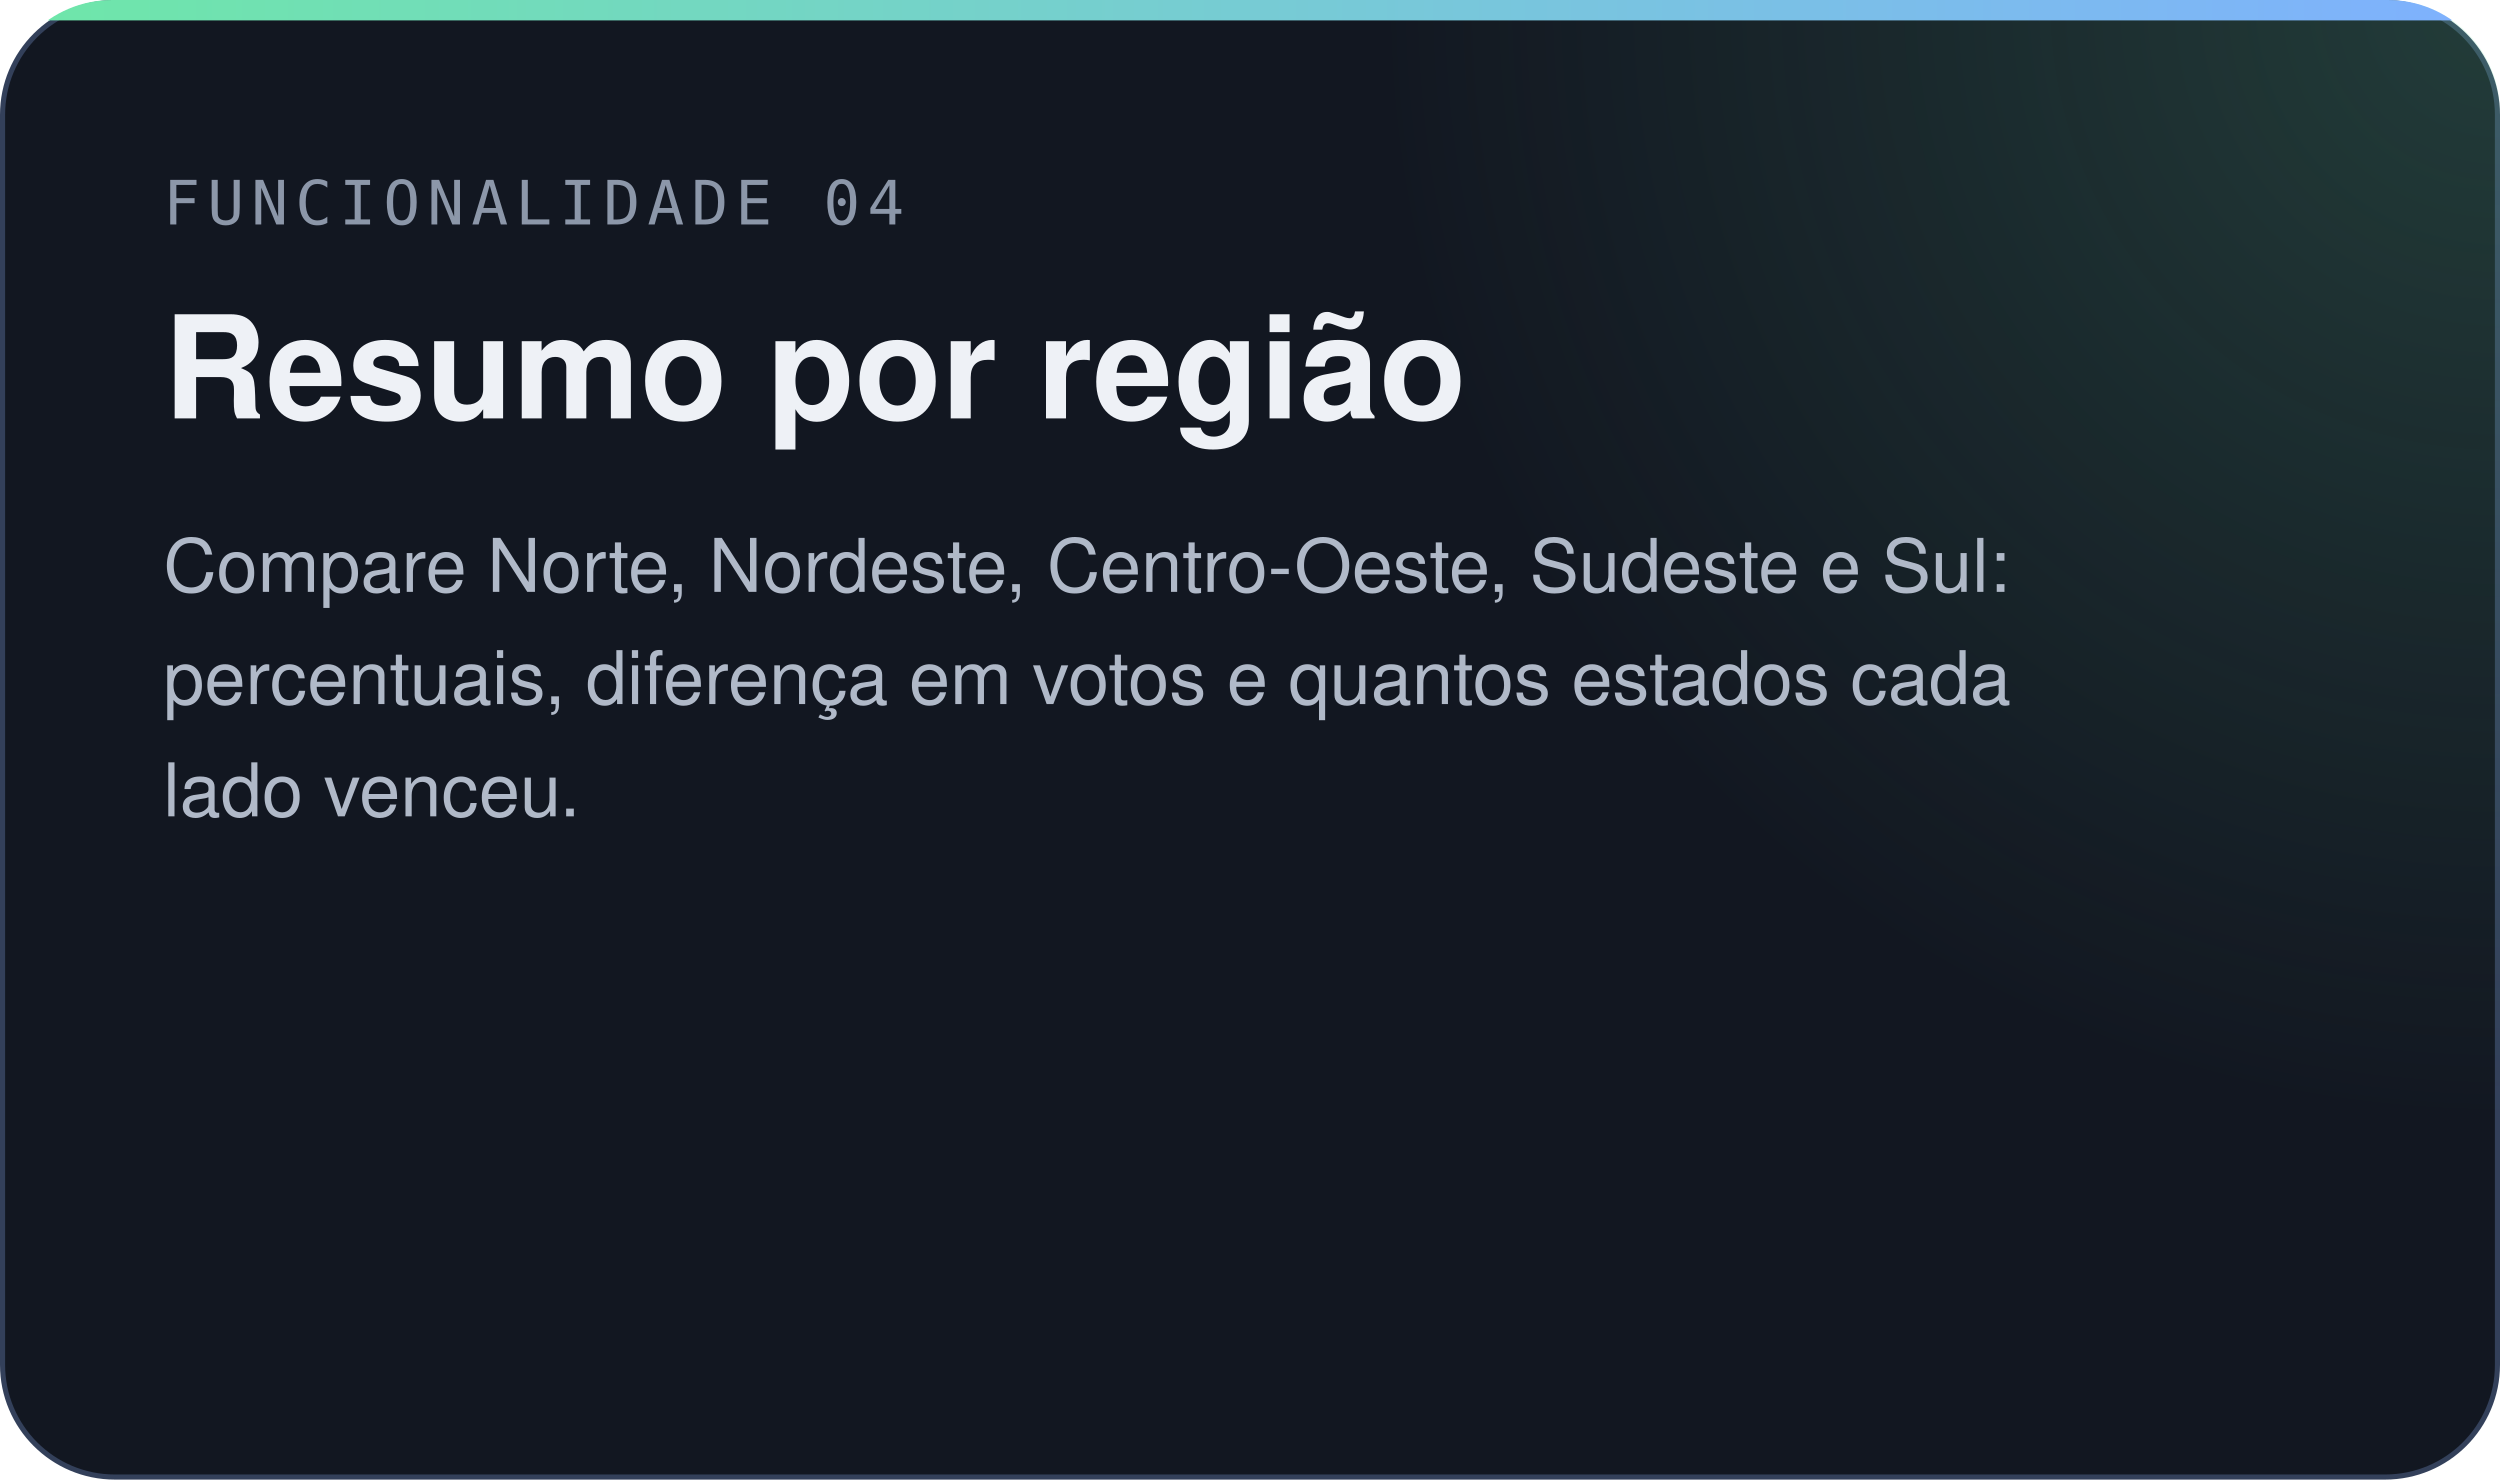
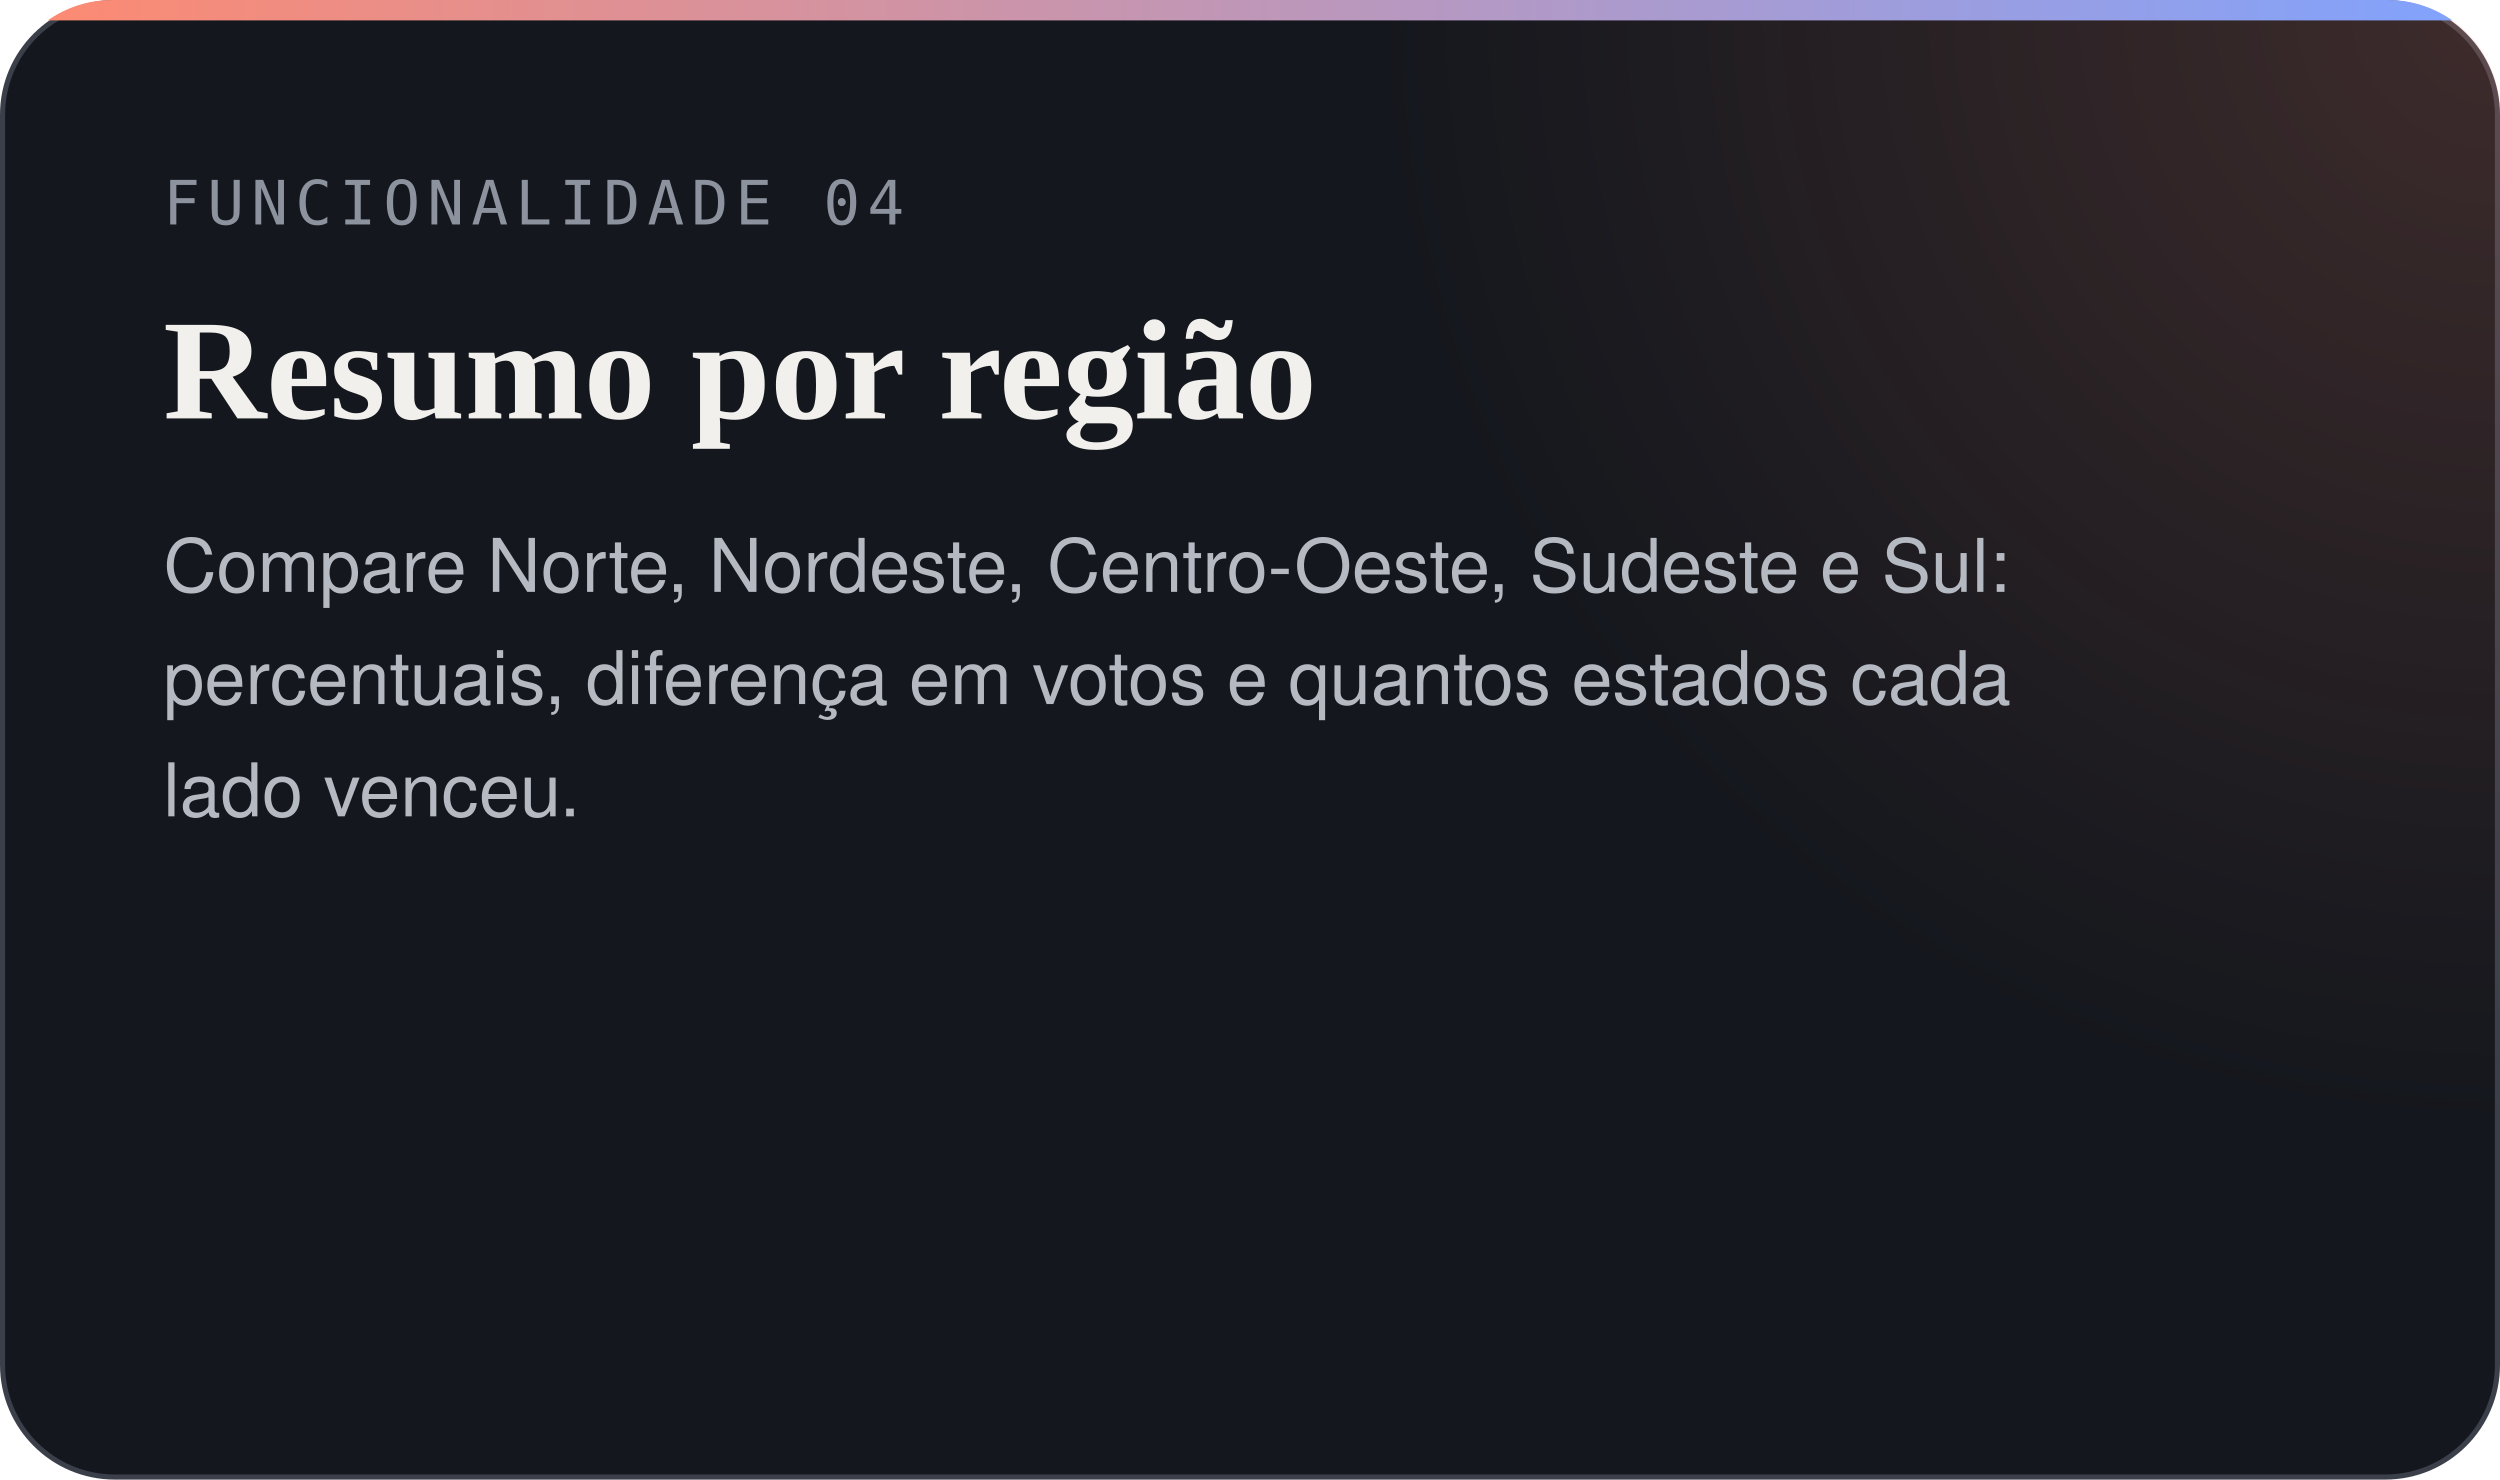
<svg xmlns="http://www.w3.org/2000/svg" width="490" height="290" viewBox="0 0 490 290" role="img" aria-label="Resumo por região. Compare Norte, Nordeste, Centro-Oeste, Sudeste e Sul: percentuais, diferença em votos e quantos estados cada lado venceu.">
  <defs>
    <linearGradient id="g" x1="0" y1="0" x2="1" y2="0">
-       <stop offset="0" stop-color="#6ee7a8" />
-       <stop offset="1" stop-color="#7fb0ff" />
+       <stop offset="0" stop-color="#ff8a70" />
+       <stop offset="1" stop-color="#7fa3ff" />
    </linearGradient>
    <radialGradient id="fc" gradientUnits="userSpaceOnUse" cx="490" cy="0" r="220">
-       <stop offset="0" stop-color="#6ee7a8" stop-opacity="0.18" />
-       <stop offset="1" stop-color="#6ee7a8" stop-opacity="0" />
+       <stop offset="0" stop-color="#ff8a70" stop-opacity="0.18" />
+       <stop offset="1" stop-color="#ff8a70" stop-opacity="0" />
    </radialGradient>
    <clipPath id="fk">
      <rect width="490" height="290" rx="22" />
    </clipPath>
  </defs>
-   <rect x="0.5" y="0.5" width="489" height="289" rx="22" fill="#121721" stroke="#33405a" />
+   <rect x="0.5" y="0.5" width="489" height="289" rx="22" fill="#14171d" stroke="#3a3f4a" />
  <g clip-path="url(#fk)">
    <rect width="490" height="290" fill="url(#fc)" />
    <rect width="490" height="4" fill="url(#g)" />
  </g>
-   <text x="32" y="44" font-family="'JetBrains Mono',Menlo,Consolas,monospace" font-size="12" letter-spacing="1.4" fill="#8c97a9">FUNCIONALIDADE 04</text>
-   <text x="32" y="82" font-family="'Bricolage Grotesque','Instrument Sans','Segoe UI',-apple-system,Helvetica,Arial,sans-serif" font-size="28" font-weight="700" fill="#eef1f6">Resumo por região</text>
-   <text x="32" y="116" font-family="'Instrument Sans','Bricolage Grotesque','Segoe UI',-apple-system,Helvetica,Arial,sans-serif" font-size="14.5" fill="#b0b9c8">Compare Norte, Nordeste, Centro-Oeste, Sudeste e Sul:</text>
-   <text x="32" y="138" font-family="'Instrument Sans','Bricolage Grotesque','Segoe UI',-apple-system,Helvetica,Arial,sans-serif" font-size="14.5" fill="#b0b9c8">percentuais, diferença em votos e quantos estados cada</text>
-   <text x="32" y="160" font-family="'Instrument Sans','Bricolage Grotesque','Segoe UI',-apple-system,Helvetica,Arial,sans-serif" font-size="14.5" fill="#b0b9c8">lado venceu.</text>
+   <text x="32" y="44" font-family="'IBM Plex Mono',Menlo,Consolas,monospace" font-size="12" letter-spacing="1.4" fill="#8d939e">FUNCIONALIDADE 04</text>
+   <text x="32" y="82" font-family="'Newsreader',Georgia,'Times New Roman',serif" font-size="28" font-weight="700" fill="#f1f0ec">Resumo por região</text>
+   <text x="32" y="116" font-family="'Schibsted Grotesk','Segoe UI',-apple-system,Helvetica,Arial,sans-serif" font-size="14.5" fill="#b5b9c2">Compare Norte, Nordeste, Centro-Oeste, Sudeste e Sul:</text>
+   <text x="32" y="138" font-family="'Schibsted Grotesk','Segoe UI',-apple-system,Helvetica,Arial,sans-serif" font-size="14.5" fill="#b5b9c2">percentuais, diferença em votos e quantos estados cada</text>
+   <text x="32" y="160" font-family="'Schibsted Grotesk','Segoe UI',-apple-system,Helvetica,Arial,sans-serif" font-size="14.5" fill="#b5b9c2">lado venceu.</text>
</svg>
